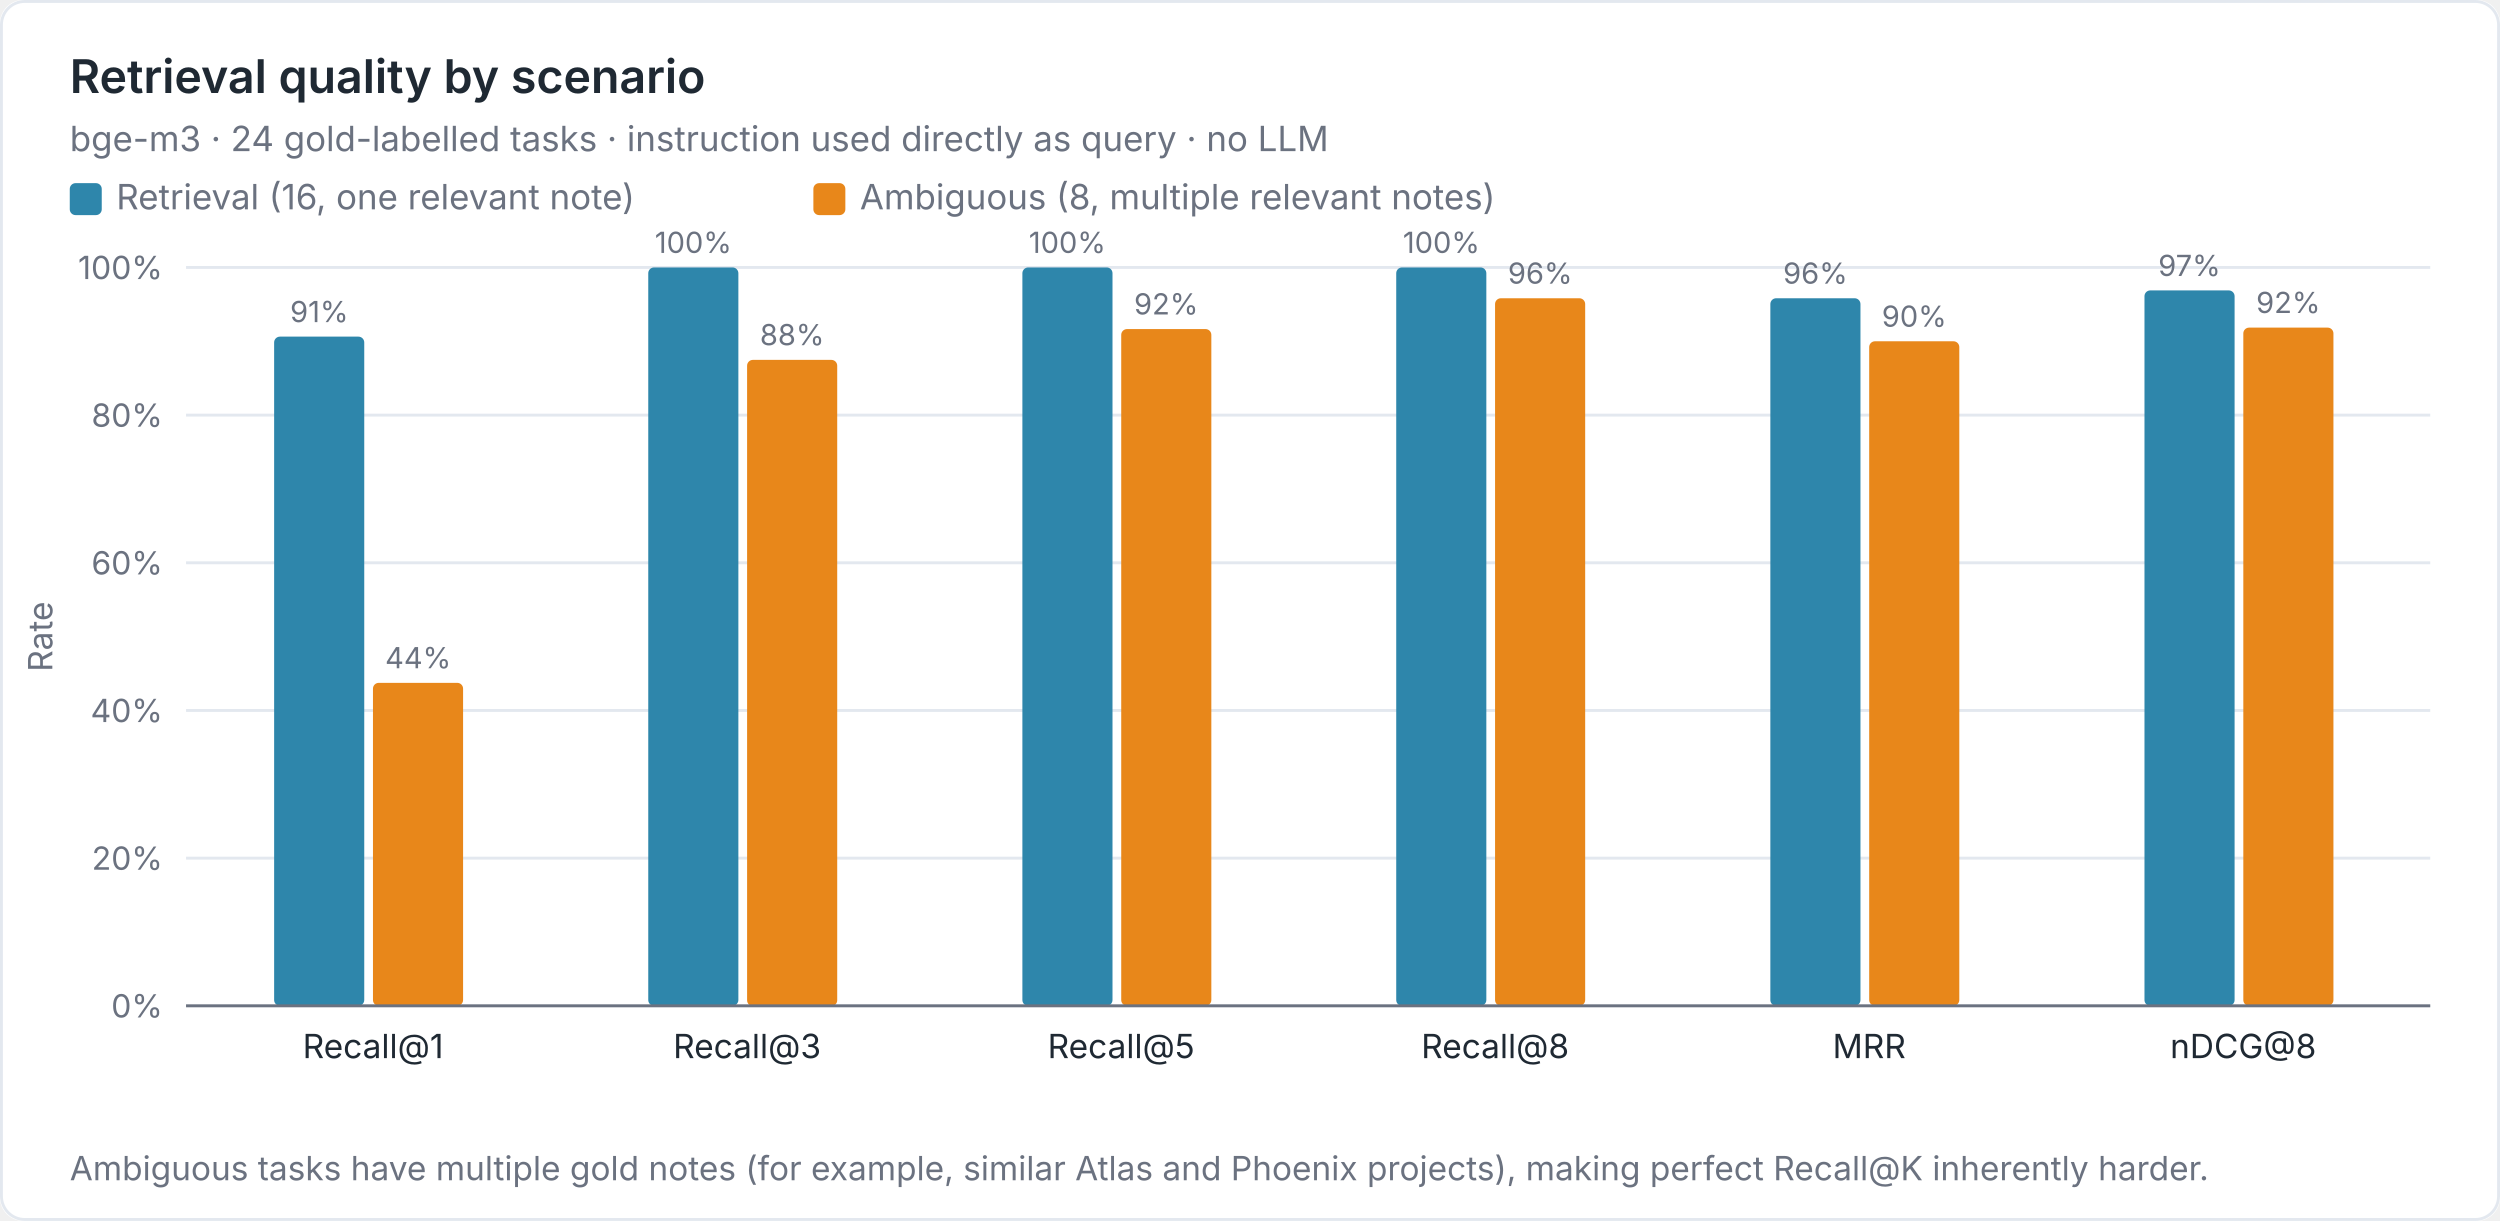
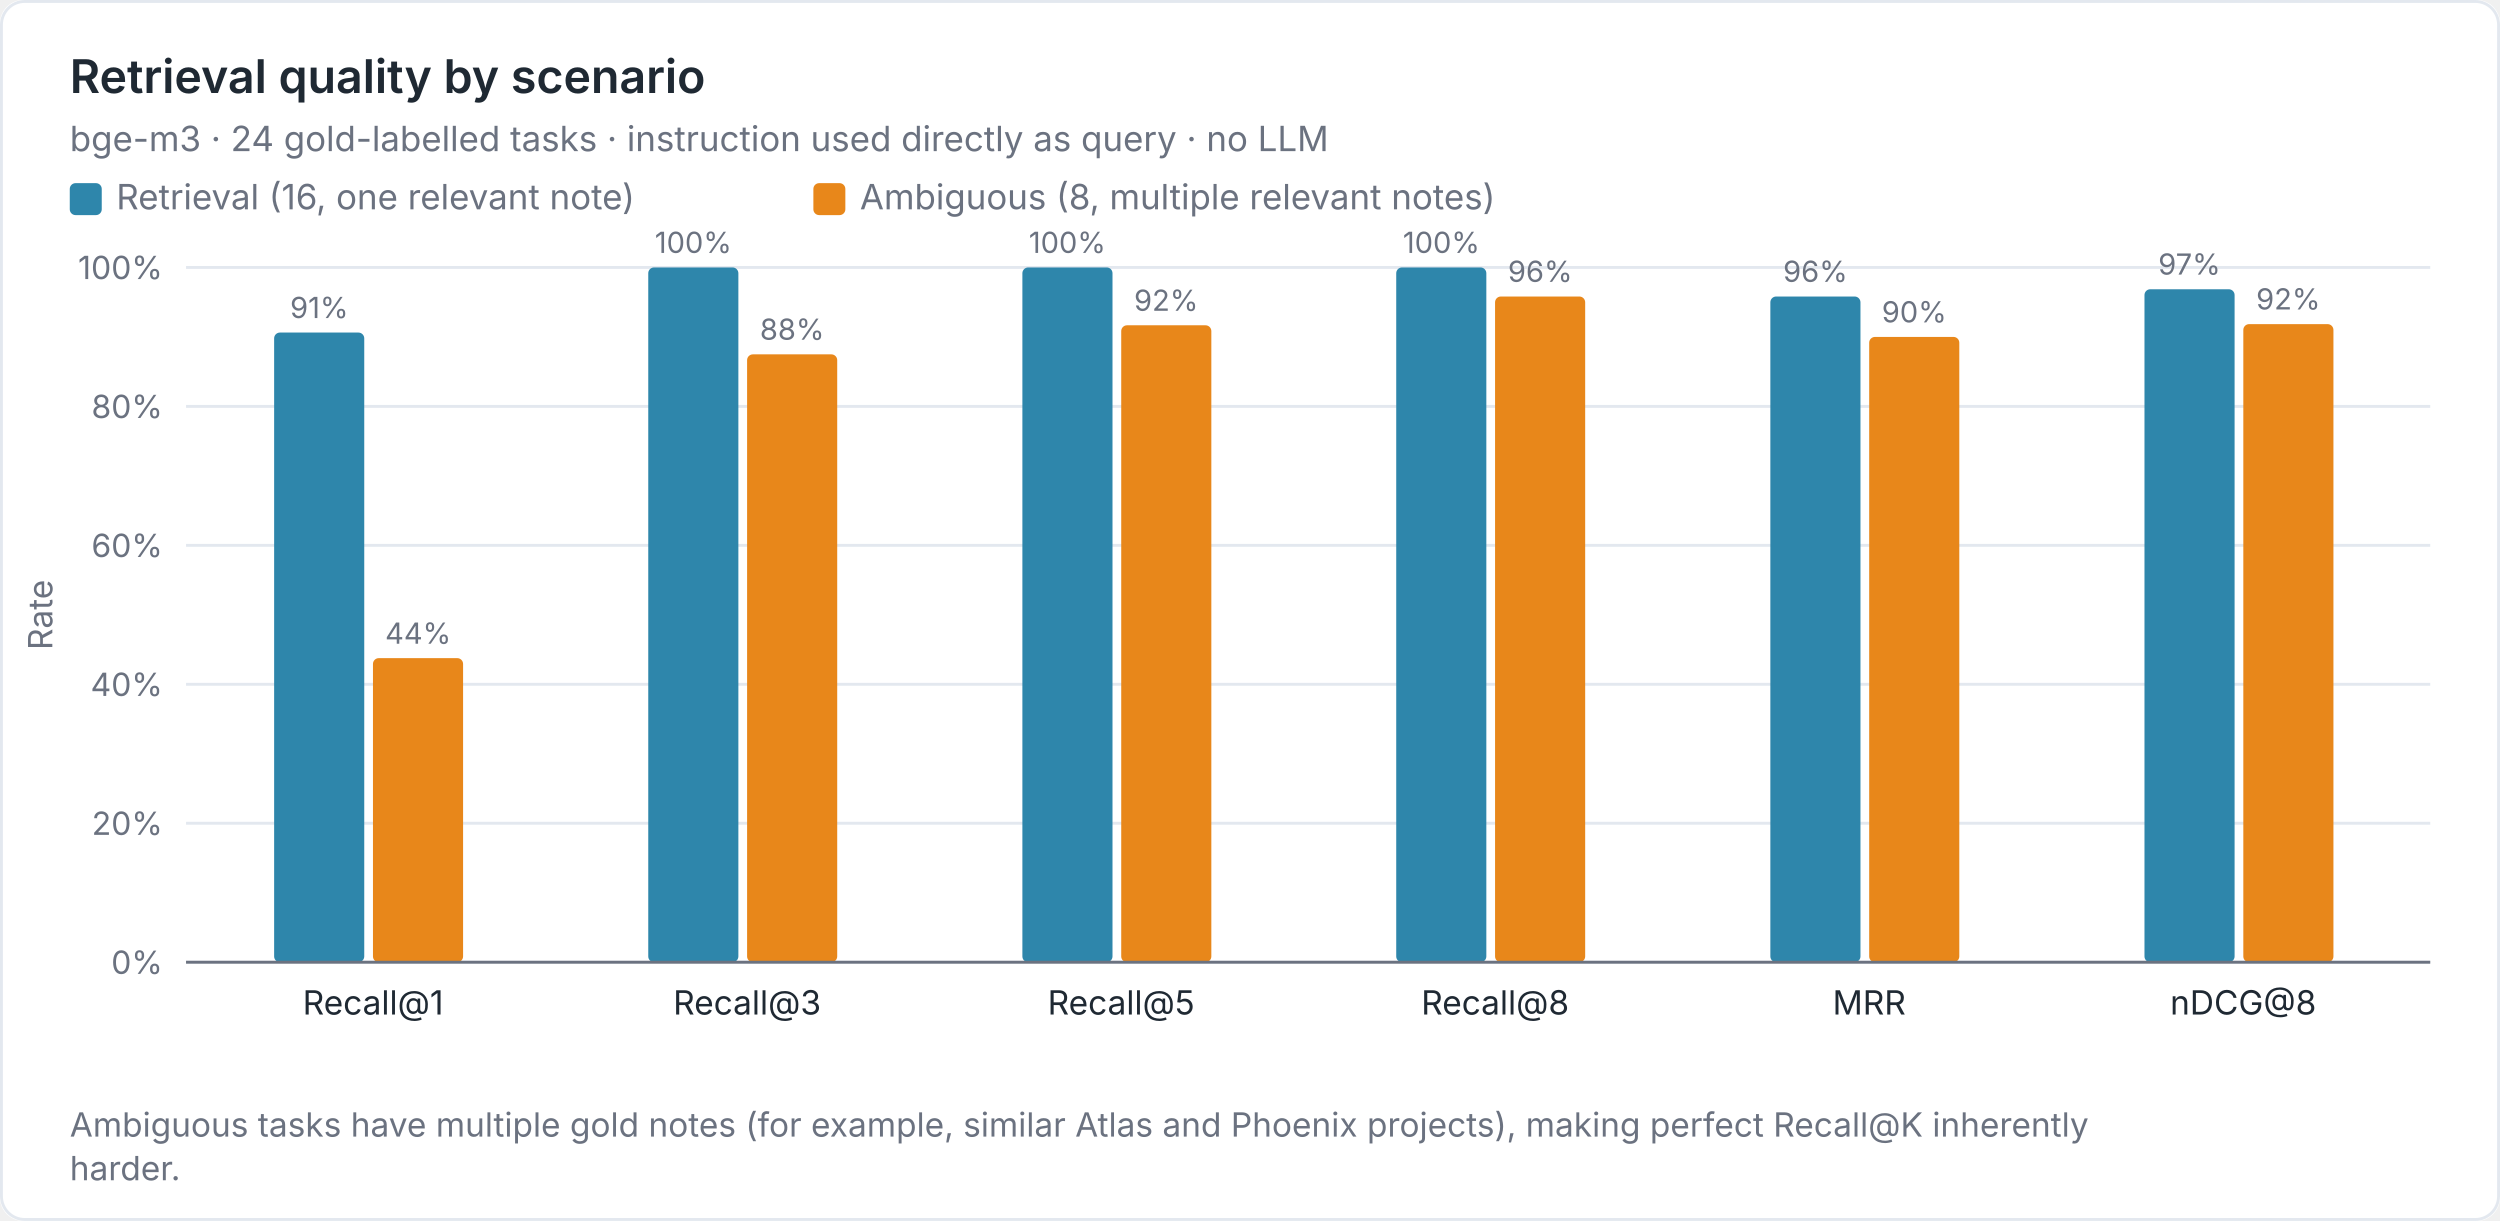
<svg xmlns="http://www.w3.org/2000/svg" width="860" height="420" viewBox="0 0 860 420" role="img">
  <rect width="860" height="420" fill="#FFFFFF" rx="8" />
  <rect x="0.5" y="0.5" width="859" height="419" fill="none" stroke="#E3E8EF" rx="8" />
  <text x="24" y="32" font-family="-apple-system, BlinkMacSystemFont, 'Segoe UI', 'Noto Sans SC', 'Microsoft YaHei', sans-serif" font-size="16" fill="#1F2933" text-anchor="start" font-weight="600">Retrieval quality by scenario</text>
  <text x="24" y="52" font-family="-apple-system, BlinkMacSystemFont, 'Segoe UI', 'Noto Sans SC', 'Microsoft YaHei', sans-serif" font-size="12" fill="#6B7280" text-anchor="start" font-weight="400">bge-m3 · 24 gold-labelled tasks · instruction used directly as query · no LLM</text>
  <rect x="24.0" y="63" width="11" height="11" rx="2" fill="#2E86AB" />
  <text x="40" y="72" font-family="-apple-system, BlinkMacSystemFont, 'Segoe UI', 'Noto Sans SC', 'Microsoft YaHei', sans-serif" font-size="12" fill="#6B7280" text-anchor="start" font-weight="400">Retrieval (16, one relevant note)</text>
  <rect x="279.8" y="63" width="11" height="11" rx="2" fill="#E8871A" />
  <text x="295.8" y="72" font-family="-apple-system, BlinkMacSystemFont, 'Segoe UI', 'Noto Sans SC', 'Microsoft YaHei', sans-serif" font-size="12" fill="#6B7280" text-anchor="start" font-weight="400">Ambiguous (8, multiple relevant notes)</text>
-   <line x1="64" y1="346" x2="836" y2="346" stroke="#E3E8EF" />
-   <text x="56" y="350" font-family="-apple-system, BlinkMacSystemFont, 'Segoe UI', 'Noto Sans SC', 'Microsoft YaHei', sans-serif" font-size="11" fill="#6B7280" text-anchor="end" font-weight="400">0%</text>
-   <line x1="64" y1="295.2" x2="836" y2="295.2" stroke="#E3E8EF" />
-   <text x="56" y="299.2" font-family="-apple-system, BlinkMacSystemFont, 'Segoe UI', 'Noto Sans SC', 'Microsoft YaHei', sans-serif" font-size="11" fill="#6B7280" text-anchor="end" font-weight="400">20%</text>
-   <line x1="64" y1="244.4" x2="836" y2="244.4" stroke="#E3E8EF" />
-   <text x="56" y="248.4" font-family="-apple-system, BlinkMacSystemFont, 'Segoe UI', 'Noto Sans SC', 'Microsoft YaHei', sans-serif" font-size="11" fill="#6B7280" text-anchor="end" font-weight="400">40%</text>
-   <line x1="64" y1="193.6" x2="836" y2="193.6" stroke="#E3E8EF" />
-   <text x="56" y="197.6" font-family="-apple-system, BlinkMacSystemFont, 'Segoe UI', 'Noto Sans SC', 'Microsoft YaHei', sans-serif" font-size="11" fill="#6B7280" text-anchor="end" font-weight="400">60%</text>
-   <line x1="64" y1="142.8" x2="836" y2="142.8" stroke="#E3E8EF" />
-   <text x="56" y="146.8" font-family="-apple-system, BlinkMacSystemFont, 'Segoe UI', 'Noto Sans SC', 'Microsoft YaHei', sans-serif" font-size="11" fill="#6B7280" text-anchor="end" font-weight="400">80%</text>
+   <line x1="64" y1="331" x2="836" y2="331" stroke="#E3E8EF" />
+   <text x="56" y="335" font-family="-apple-system, BlinkMacSystemFont, 'Segoe UI', 'Noto Sans SC', 'Microsoft YaHei', sans-serif" font-size="11" fill="#6B7280" text-anchor="end" font-weight="400">0%</text>
+   <line x1="64" y1="283.2" x2="836" y2="283.2" stroke="#E3E8EF" />
+   <text x="56" y="287.2" font-family="-apple-system, BlinkMacSystemFont, 'Segoe UI', 'Noto Sans SC', 'Microsoft YaHei', sans-serif" font-size="11" fill="#6B7280" text-anchor="end" font-weight="400">20%</text>
+   <line x1="64" y1="235.4" x2="836" y2="235.4" stroke="#E3E8EF" />
+   <text x="56" y="239.4" font-family="-apple-system, BlinkMacSystemFont, 'Segoe UI', 'Noto Sans SC', 'Microsoft YaHei', sans-serif" font-size="11" fill="#6B7280" text-anchor="end" font-weight="400">40%</text>
+   <line x1="64" y1="187.6" x2="836" y2="187.6" stroke="#E3E8EF" />
+   <text x="56" y="191.6" font-family="-apple-system, BlinkMacSystemFont, 'Segoe UI', 'Noto Sans SC', 'Microsoft YaHei', sans-serif" font-size="11" fill="#6B7280" text-anchor="end" font-weight="400">60%</text>
+   <line x1="64" y1="139.8" x2="836" y2="139.8" stroke="#E3E8EF" />
+   <text x="56" y="143.8" font-family="-apple-system, BlinkMacSystemFont, 'Segoe UI', 'Noto Sans SC', 'Microsoft YaHei', sans-serif" font-size="11" fill="#6B7280" text-anchor="end" font-weight="400">80%</text>
  <line x1="64" y1="92" x2="836" y2="92" stroke="#E3E8EF" />
  <text x="56" y="96" font-family="-apple-system, BlinkMacSystemFont, 'Segoe UI', 'Noto Sans SC', 'Microsoft YaHei', sans-serif" font-size="11" fill="#6B7280" text-anchor="end" font-weight="400">100%</text>
-   <text x="18" y="219" font-family="-apple-system, BlinkMacSystemFont, 'Segoe UI', 'Noto Sans SC', 'Microsoft YaHei', sans-serif" font-size="11.5" fill="#6B7280" text-anchor="middle" font-weight="400" transform="rotate(-90 18 219)">Rate</text>
-   <rect x="94.3" y="115.8" width="31.0" height="230.2" fill="#2E86AB" rx="2" />
-   <text x="109.833" y="110.812" font-family="-apple-system, BlinkMacSystemFont, 'Segoe UI', 'Noto Sans SC', 'Microsoft YaHei', sans-serif" font-size="10" fill="#6B7280" text-anchor="middle" font-weight="400">91%</text>
-   <rect x="128.3" y="234.9" width="31.0" height="111.1" fill="#E8871A" rx="2" />
-   <text x="143.833" y="229.875" font-family="-apple-system, BlinkMacSystemFont, 'Segoe UI', 'Noto Sans SC', 'Microsoft YaHei', sans-serif" font-size="10" fill="#6B7280" text-anchor="middle" font-weight="400">44%</text>
-   <text x="128.333" y="364" font-family="-apple-system, BlinkMacSystemFont, 'Segoe UI', 'Noto Sans SC', 'Microsoft YaHei', sans-serif" font-size="11.5" fill="#1F2933" text-anchor="middle" font-weight="400">Recall@1</text>
-   <rect x="223.0" y="92.0" width="31.0" height="254.0" fill="#2E86AB" rx="2" />
+   <text x="18" y="211.5" font-family="-apple-system, BlinkMacSystemFont, 'Segoe UI', 'Noto Sans SC', 'Microsoft YaHei', sans-serif" font-size="11.5" fill="#6B7280" text-anchor="middle" font-weight="400" transform="rotate(-90 18 211.5)">Rate</text>
+   <rect x="94.3" y="114.4" width="31.0" height="216.6" fill="#2E86AB" rx="2" />
+   <text x="109.833" y="109.406" font-family="-apple-system, BlinkMacSystemFont, 'Segoe UI', 'Noto Sans SC', 'Microsoft YaHei', sans-serif" font-size="10" fill="#6B7280" text-anchor="middle" font-weight="400">91%</text>
+   <rect x="128.3" y="226.4" width="31.0" height="104.6" fill="#E8871A" rx="2" />
+   <text x="143.833" y="221.438" font-family="-apple-system, BlinkMacSystemFont, 'Segoe UI', 'Noto Sans SC', 'Microsoft YaHei', sans-serif" font-size="10" fill="#6B7280" text-anchor="middle" font-weight="400">44%</text>
+   <text x="128.333" y="349" font-family="-apple-system, BlinkMacSystemFont, 'Segoe UI', 'Noto Sans SC', 'Microsoft YaHei', sans-serif" font-size="11.5" fill="#1F2933" text-anchor="middle" font-weight="400">Recall@1</text>
+   <rect x="223.0" y="92.0" width="31.0" height="239.0" fill="#2E86AB" rx="2" />
  <text x="238.5" y="87" font-family="-apple-system, BlinkMacSystemFont, 'Segoe UI', 'Noto Sans SC', 'Microsoft YaHei', sans-serif" font-size="10" fill="#6B7280" text-anchor="middle" font-weight="400">100%</text>
-   <rect x="257.0" y="123.8" width="31.0" height="222.3" fill="#E8871A" rx="2" />
-   <text x="272.5" y="118.75" font-family="-apple-system, BlinkMacSystemFont, 'Segoe UI', 'Noto Sans SC', 'Microsoft YaHei', sans-serif" font-size="10" fill="#6B7280" text-anchor="middle" font-weight="400">88%</text>
-   <text x="257" y="364" font-family="-apple-system, BlinkMacSystemFont, 'Segoe UI', 'Noto Sans SC', 'Microsoft YaHei', sans-serif" font-size="11.5" fill="#1F2933" text-anchor="middle" font-weight="400">Recall@3</text>
-   <rect x="351.7" y="92.0" width="31.0" height="254.0" fill="#2E86AB" rx="2" />
+   <rect x="257.0" y="121.9" width="31.0" height="209.1" fill="#E8871A" rx="2" />
+   <text x="272.5" y="116.875" font-family="-apple-system, BlinkMacSystemFont, 'Segoe UI', 'Noto Sans SC', 'Microsoft YaHei', sans-serif" font-size="10" fill="#6B7280" text-anchor="middle" font-weight="400">88%</text>
+   <text x="257" y="349" font-family="-apple-system, BlinkMacSystemFont, 'Segoe UI', 'Noto Sans SC', 'Microsoft YaHei', sans-serif" font-size="11.5" fill="#1F2933" text-anchor="middle" font-weight="400">Recall@3</text>
+   <rect x="351.7" y="92.0" width="31.0" height="239.0" fill="#2E86AB" rx="2" />
  <text x="367.167" y="87" font-family="-apple-system, BlinkMacSystemFont, 'Segoe UI', 'Noto Sans SC', 'Microsoft YaHei', sans-serif" font-size="10" fill="#6B7280" text-anchor="middle" font-weight="400">100%</text>
-   <rect x="385.7" y="113.2" width="31.0" height="232.8" fill="#E8871A" rx="2" />
-   <text x="401.167" y="108.167" font-family="-apple-system, BlinkMacSystemFont, 'Segoe UI', 'Noto Sans SC', 'Microsoft YaHei', sans-serif" font-size="10" fill="#6B7280" text-anchor="middle" font-weight="400">92%</text>
-   <text x="385.667" y="364" font-family="-apple-system, BlinkMacSystemFont, 'Segoe UI', 'Noto Sans SC', 'Microsoft YaHei', sans-serif" font-size="11.5" fill="#1F2933" text-anchor="middle" font-weight="400">Recall@5</text>
-   <rect x="480.3" y="92.0" width="31.0" height="254.0" fill="#2E86AB" rx="2" />
+   <rect x="385.7" y="111.9" width="31.0" height="219.1" fill="#E8871A" rx="2" />
+   <text x="401.167" y="106.917" font-family="-apple-system, BlinkMacSystemFont, 'Segoe UI', 'Noto Sans SC', 'Microsoft YaHei', sans-serif" font-size="10" fill="#6B7280" text-anchor="middle" font-weight="400">92%</text>
+   <text x="385.667" y="349" font-family="-apple-system, BlinkMacSystemFont, 'Segoe UI', 'Noto Sans SC', 'Microsoft YaHei', sans-serif" font-size="11.5" fill="#1F2933" text-anchor="middle" font-weight="400">Recall@5</text>
+   <rect x="480.3" y="92.0" width="31.0" height="239.0" fill="#2E86AB" rx="2" />
  <text x="495.833" y="87" font-family="-apple-system, BlinkMacSystemFont, 'Segoe UI', 'Noto Sans SC', 'Microsoft YaHei', sans-serif" font-size="10" fill="#6B7280" text-anchor="middle" font-weight="400">100%</text>
-   <rect x="514.3" y="102.6" width="31.0" height="243.4" fill="#E8871A" rx="2" />
-   <text x="529.833" y="97.583" font-family="-apple-system, BlinkMacSystemFont, 'Segoe UI', 'Noto Sans SC', 'Microsoft YaHei', sans-serif" font-size="10" fill="#6B7280" text-anchor="middle" font-weight="400">96%</text>
-   <text x="514.333" y="364" font-family="-apple-system, BlinkMacSystemFont, 'Segoe UI', 'Noto Sans SC', 'Microsoft YaHei', sans-serif" font-size="11.5" fill="#1F2933" text-anchor="middle" font-weight="400">Recall@8</text>
-   <rect x="609.0" y="102.6" width="31.0" height="243.4" fill="#2E86AB" rx="2" />
-   <text x="624.5" y="97.583" font-family="-apple-system, BlinkMacSystemFont, 'Segoe UI', 'Noto Sans SC', 'Microsoft YaHei', sans-serif" font-size="10" fill="#6B7280" text-anchor="middle" font-weight="400">96%</text>
-   <rect x="643.0" y="117.4" width="31.0" height="228.6" fill="#E8871A" rx="2" />
-   <text x="658.5" y="112.4" font-family="-apple-system, BlinkMacSystemFont, 'Segoe UI', 'Noto Sans SC', 'Microsoft YaHei', sans-serif" font-size="10" fill="#6B7280" text-anchor="middle" font-weight="400">90%</text>
-   <text x="643" y="364" font-family="-apple-system, BlinkMacSystemFont, 'Segoe UI', 'Noto Sans SC', 'Microsoft YaHei', sans-serif" font-size="11.5" fill="#1F2933" text-anchor="middle" font-weight="400">MRR</text>
-   <rect x="737.7" y="99.9" width="31.0" height="246.1" fill="#2E86AB" rx="2" />
-   <text x="753.167" y="94.938" font-family="-apple-system, BlinkMacSystemFont, 'Segoe UI', 'Noto Sans SC', 'Microsoft YaHei', sans-serif" font-size="10" fill="#6B7280" text-anchor="middle" font-weight="400">97%</text>
-   <rect x="771.7" y="112.7" width="31.0" height="233.3" fill="#E8871A" rx="2" />
-   <text x="787.167" y="107.679" font-family="-apple-system, BlinkMacSystemFont, 'Segoe UI', 'Noto Sans SC', 'Microsoft YaHei', sans-serif" font-size="10" fill="#6B7280" text-anchor="middle" font-weight="400">92%</text>
-   <text x="771.667" y="364" font-family="-apple-system, BlinkMacSystemFont, 'Segoe UI', 'Noto Sans SC', 'Microsoft YaHei', sans-serif" font-size="11.5" fill="#1F2933" text-anchor="middle" font-weight="400">nDCG@8</text>
-   <line x1="64" y1="346" x2="836" y2="346" stroke="#6B7280" />
-   <text x="24" y="406" font-family="-apple-system, BlinkMacSystemFont, 'Segoe UI', 'Noto Sans SC', 'Microsoft YaHei', sans-serif" font-size="11.5" fill="#6B7280" text-anchor="start" font-weight="400">Ambiguous tasks have multiple gold notes (for example, similar Atlas and Phoenix projects), making perfect Recall@K inherently harder.</text>
+   <rect x="514.3" y="102.0" width="31.0" height="229.0" fill="#E8871A" rx="2" />
+   <text x="529.833" y="96.958" font-family="-apple-system, BlinkMacSystemFont, 'Segoe UI', 'Noto Sans SC', 'Microsoft YaHei', sans-serif" font-size="10" fill="#6B7280" text-anchor="middle" font-weight="400">96%</text>
+   <text x="514.333" y="349" font-family="-apple-system, BlinkMacSystemFont, 'Segoe UI', 'Noto Sans SC', 'Microsoft YaHei', sans-serif" font-size="11.5" fill="#1F2933" text-anchor="middle" font-weight="400">Recall@8</text>
+   <rect x="609.0" y="102.0" width="31.0" height="229.0" fill="#2E86AB" rx="2" />
+   <text x="624.5" y="96.958" font-family="-apple-system, BlinkMacSystemFont, 'Segoe UI', 'Noto Sans SC', 'Microsoft YaHei', sans-serif" font-size="10" fill="#6B7280" text-anchor="middle" font-weight="400">96%</text>
+   <rect x="643.0" y="115.9" width="31.0" height="215.1" fill="#E8871A" rx="2" />
+   <text x="658.5" y="110.9" font-family="-apple-system, BlinkMacSystemFont, 'Segoe UI', 'Noto Sans SC', 'Microsoft YaHei', sans-serif" font-size="10" fill="#6B7280" text-anchor="middle" font-weight="400">90%</text>
+   <text x="643" y="349" font-family="-apple-system, BlinkMacSystemFont, 'Segoe UI', 'Noto Sans SC', 'Microsoft YaHei', sans-serif" font-size="11.5" fill="#1F2933" text-anchor="middle" font-weight="400">MRR</text>
+   <rect x="737.7" y="99.5" width="31.0" height="231.5" fill="#2E86AB" rx="2" />
+   <text x="753.167" y="94.469" font-family="-apple-system, BlinkMacSystemFont, 'Segoe UI', 'Noto Sans SC', 'Microsoft YaHei', sans-serif" font-size="10" fill="#6B7280" text-anchor="middle" font-weight="400">97%</text>
+   <rect x="771.7" y="111.5" width="31.0" height="219.5" fill="#E8871A" rx="2" />
+   <text x="787.167" y="106.458" font-family="-apple-system, BlinkMacSystemFont, 'Segoe UI', 'Noto Sans SC', 'Microsoft YaHei', sans-serif" font-size="10" fill="#6B7280" text-anchor="middle" font-weight="400">92%</text>
+   <text x="771.667" y="349" font-family="-apple-system, BlinkMacSystemFont, 'Segoe UI', 'Noto Sans SC', 'Microsoft YaHei', sans-serif" font-size="11.5" fill="#1F2933" text-anchor="middle" font-weight="400">nDCG@8</text>
+   <line x1="64" y1="331.0" x2="836" y2="331.0" stroke="#6B7280" />
+   <text x="24" y="391" font-family="-apple-system, BlinkMacSystemFont, 'Segoe UI', 'Noto Sans SC', 'Microsoft YaHei', sans-serif" font-size="11.5" fill="#6B7280" text-anchor="start" font-weight="400">Ambiguous tasks have multiple gold notes (for example, similar Atlas and Phoenix projects), making perfect Recall@K inherently</text>
+   <text x="24" y="406" font-family="-apple-system, BlinkMacSystemFont, 'Segoe UI', 'Noto Sans SC', 'Microsoft YaHei', sans-serif" font-size="11.5" fill="#6B7280" text-anchor="start" font-weight="400">harder.</text>
</svg>
